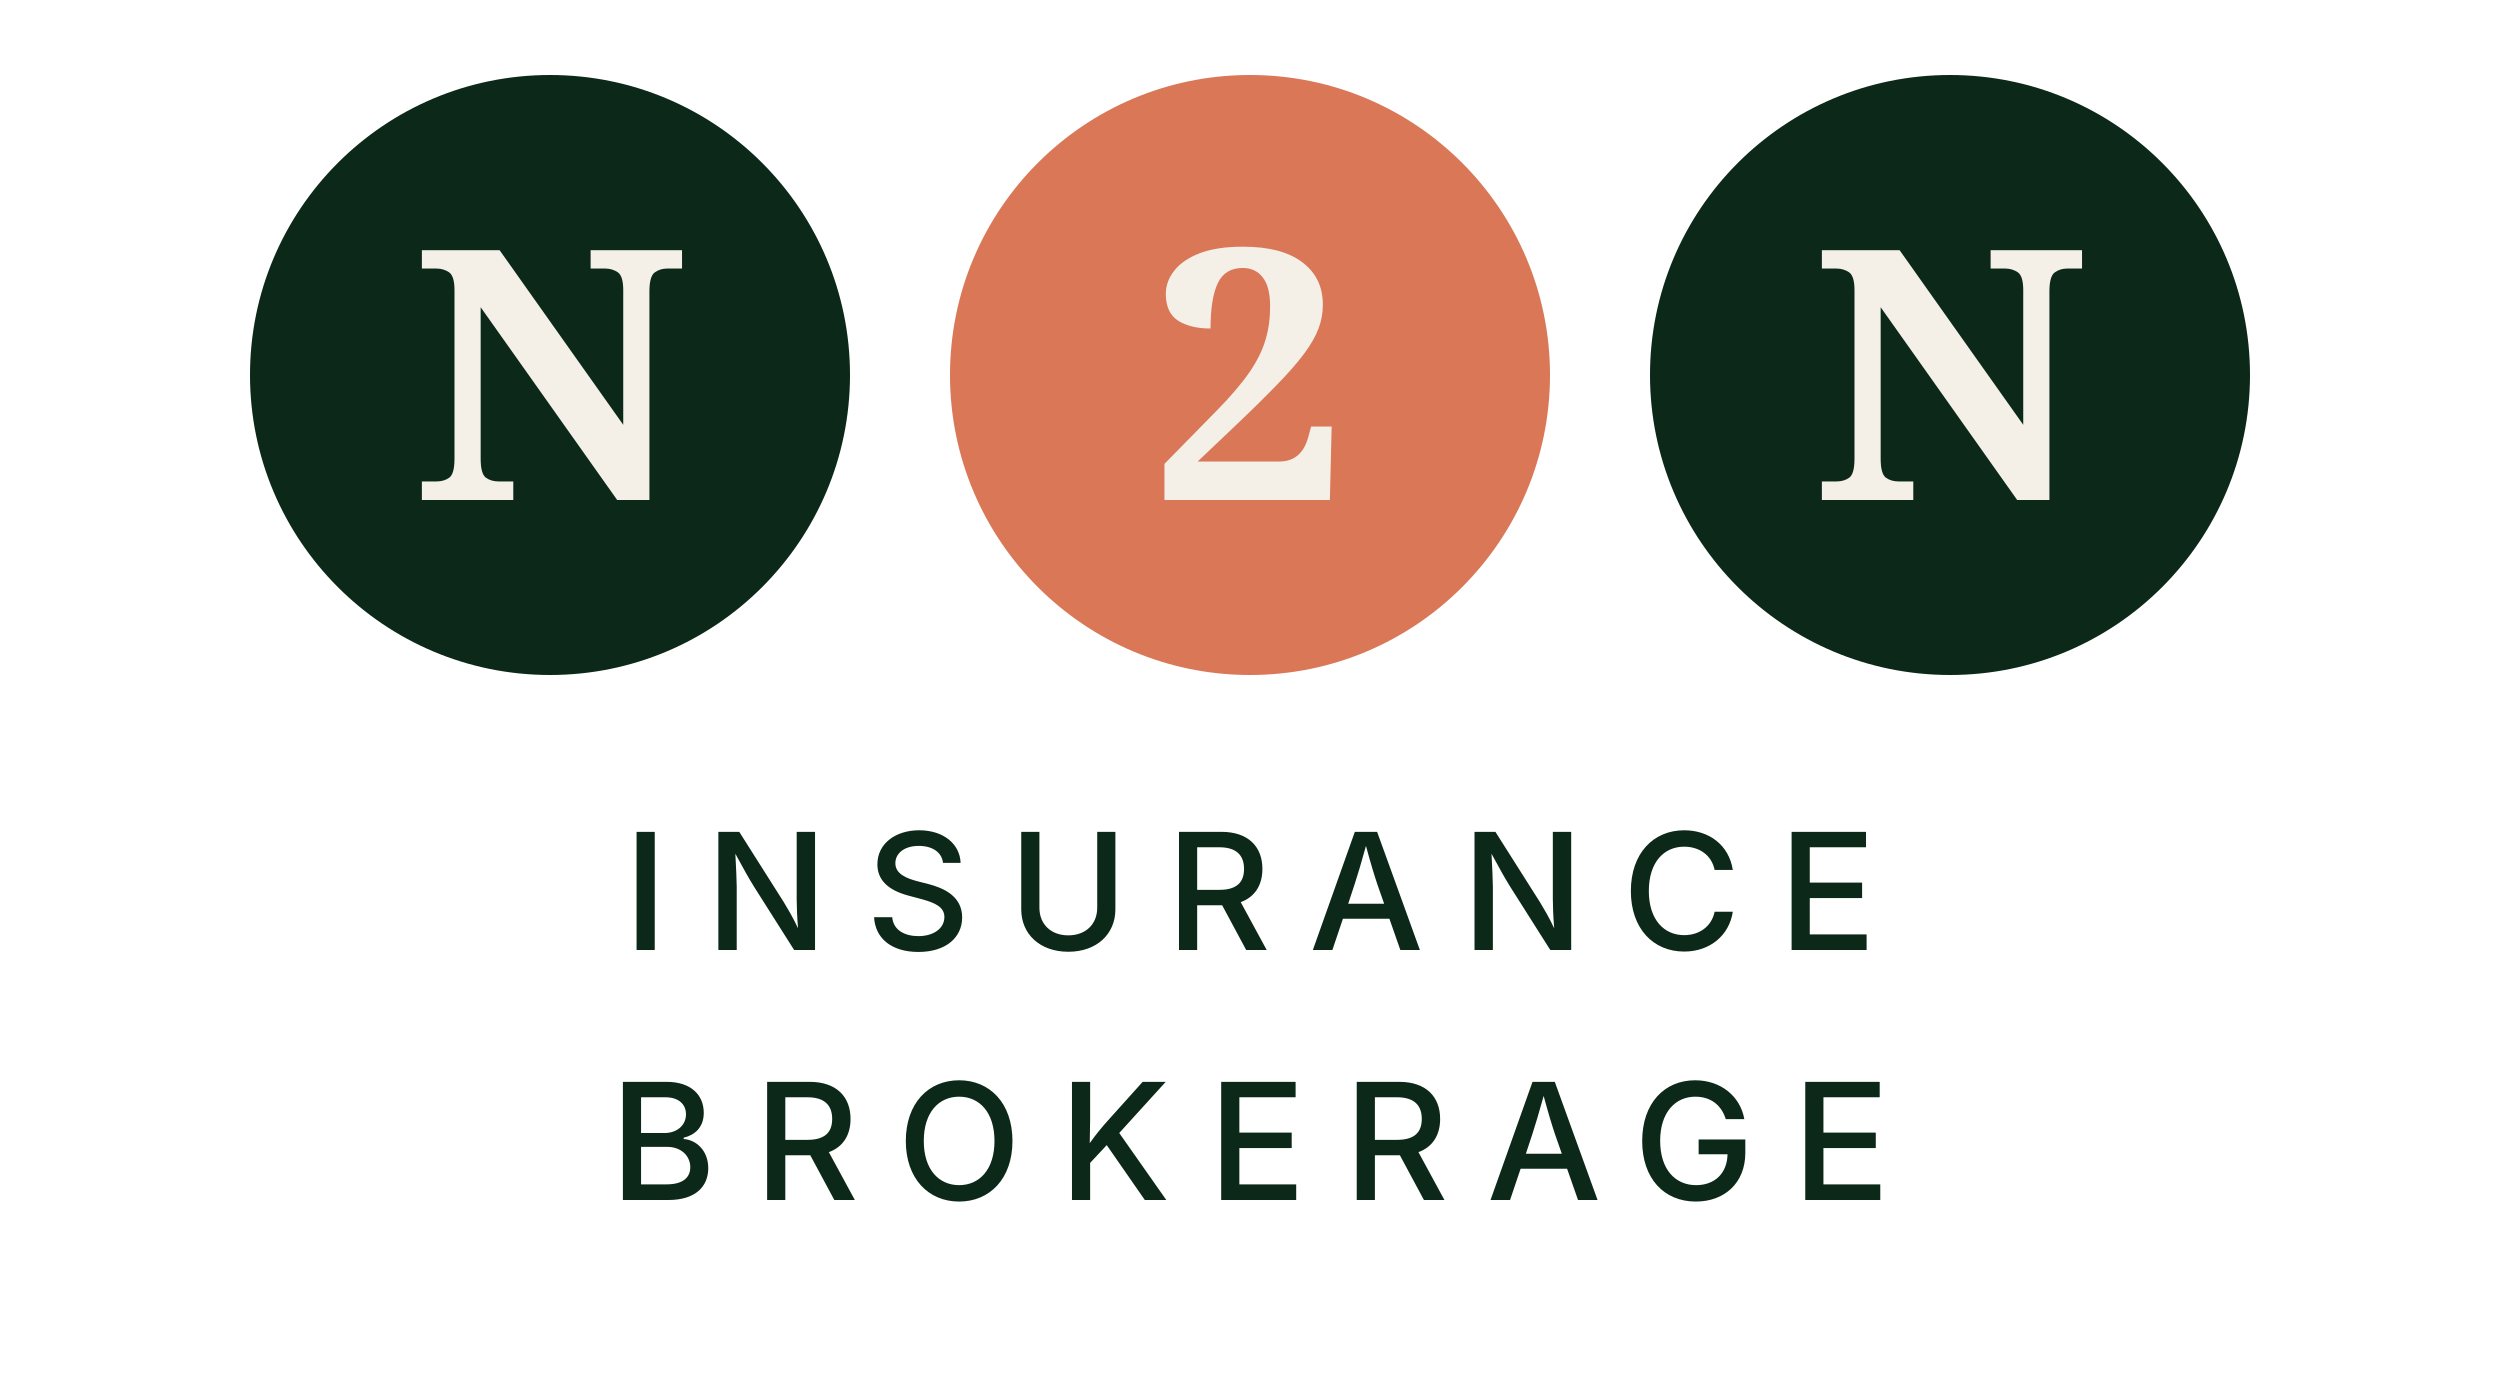
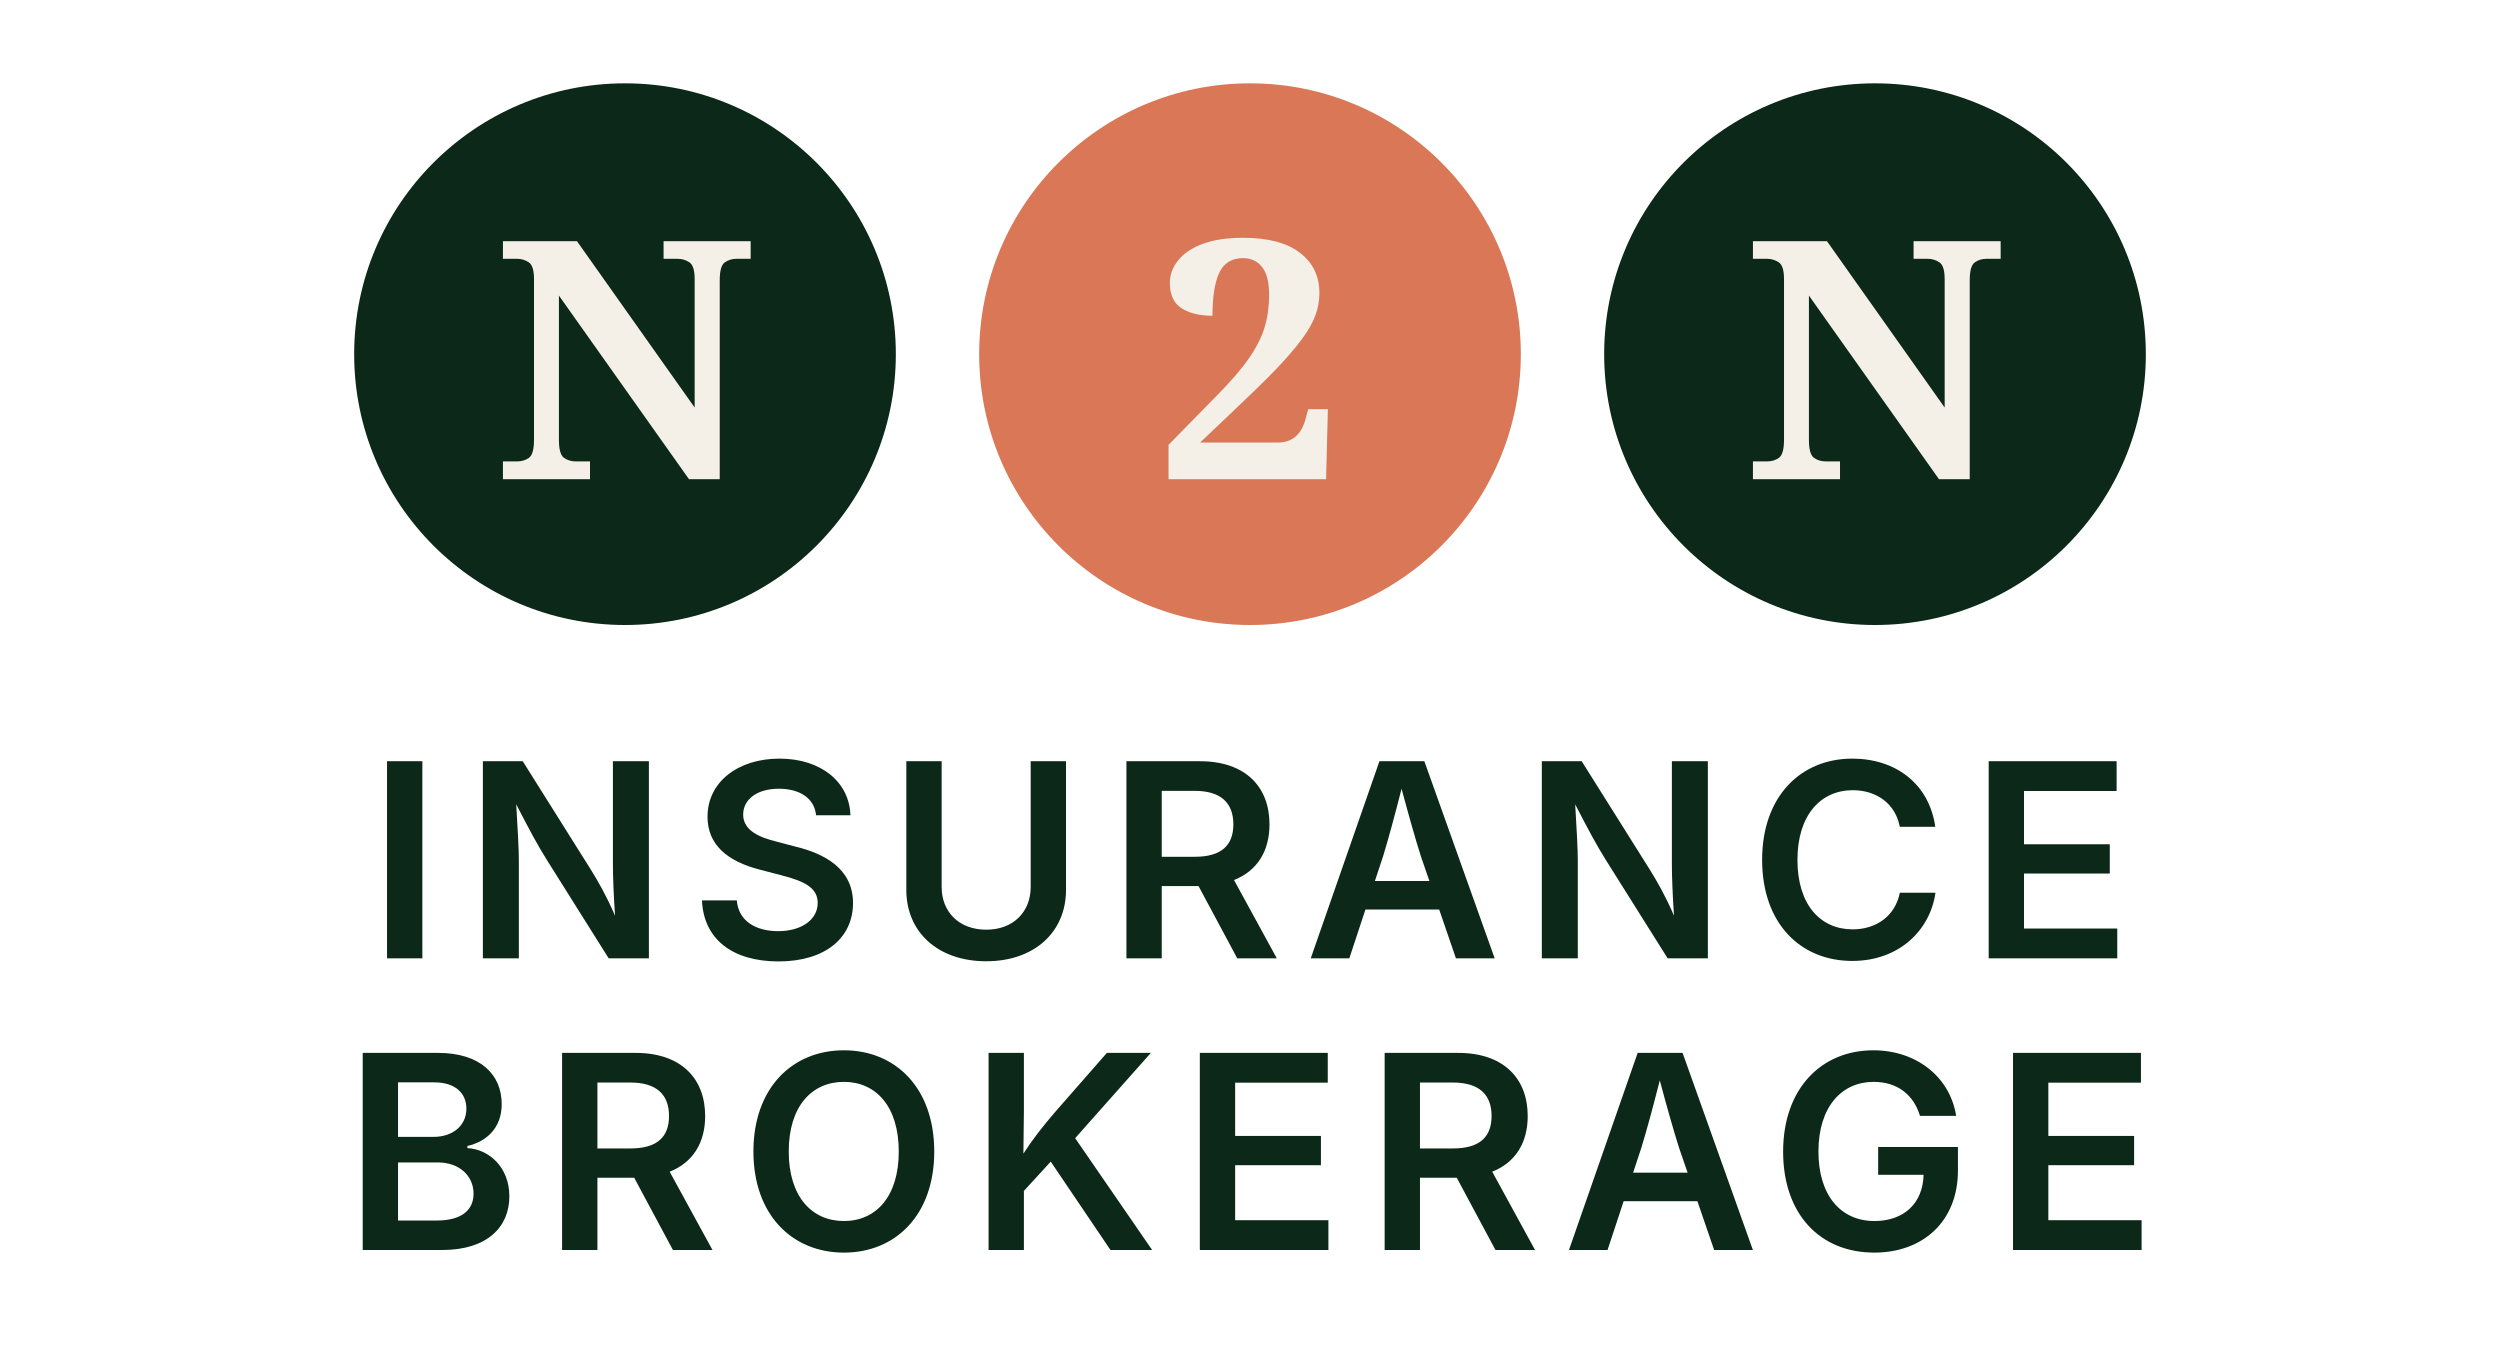
- <svg xmlns="http://www.w3.org/2000/svg" viewBox="0 0 200 110" role="img" aria-label="N2N Insurance Brokerage">
-   <circle cx="44" cy="30" r="24" fill="#0B2818" />
-   <circle cx="100" cy="30" r="24" fill="#D97757" />
-   <circle cx="156" cy="30" r="24" fill="#0B2818" />
-   <text x="44" y="40" text-anchor="middle" font-family="'Fraunces','Noto Serif KR',Georgia,serif" font-size="28" font-weight="600" letter-spacing="-1" fill="#F4F0E8">N</text>
-   <text x="100" y="40" text-anchor="middle" font-family="'Fraunces','Noto Serif KR',Georgia,serif" font-size="28" font-weight="600" fill="#F4F0E8">2</text>
-   <text x="156" y="40" text-anchor="middle" font-family="'Fraunces','Noto Serif KR',Georgia,serif" font-size="28" font-weight="600" letter-spacing="-1" fill="#F4F0E8">N</text>
-   <text x="100" y="76" text-anchor="middle" font-family="'Inter','Helvetica Neue',system-ui,sans-serif" font-size="13" font-weight="500" letter-spacing="3" fill="#0B2818">INSURANCE</text>
-   <text x="100" y="96" text-anchor="middle" font-family="'Inter','Helvetica Neue',system-ui,sans-serif" font-size="13" font-weight="500" letter-spacing="3" fill="#0B2818">BROKERAGE</text>
+ <svg xmlns="http://www.w3.org/2000/svg" viewBox="0 0 240 130" role="img" aria-label="N2N Insurance Brokerage">
+   <circle cx="60" cy="34" r="26" fill="#0B2818" />
+   <circle cx="120" cy="34" r="26" fill="#D97757" />
+   <circle cx="180" cy="34" r="26" fill="#0B2818" />
+   <text x="60" y="46" text-anchor="middle" font-family="'Fraunces','Noto Serif KR',Georgia,serif" font-size="32" font-weight="600" letter-spacing="-1" fill="#F4F0E8">N</text>
+   <text x="120" y="46" text-anchor="middle" font-family="'Fraunces','Noto Serif KR',Georgia,serif" font-size="32" font-weight="600" fill="#F4F0E8">2</text>
+   <text x="180" y="46" text-anchor="middle" font-family="'Fraunces','Noto Serif KR',Georgia,serif" font-size="32" font-weight="600" letter-spacing="-1" fill="#F4F0E8">N</text>
+   <text x="120" y="92" text-anchor="middle" font-family="'Inter','Helvetica Neue',system-ui,sans-serif" font-size="26" font-weight="600" letter-spacing="2" fill="#0B2818">INSURANCE</text>
+   <text x="120" y="120" text-anchor="middle" font-family="'Inter','Helvetica Neue',system-ui,sans-serif" font-size="26" font-weight="600" letter-spacing="2" fill="#0B2818">BROKERAGE</text>
</svg>
